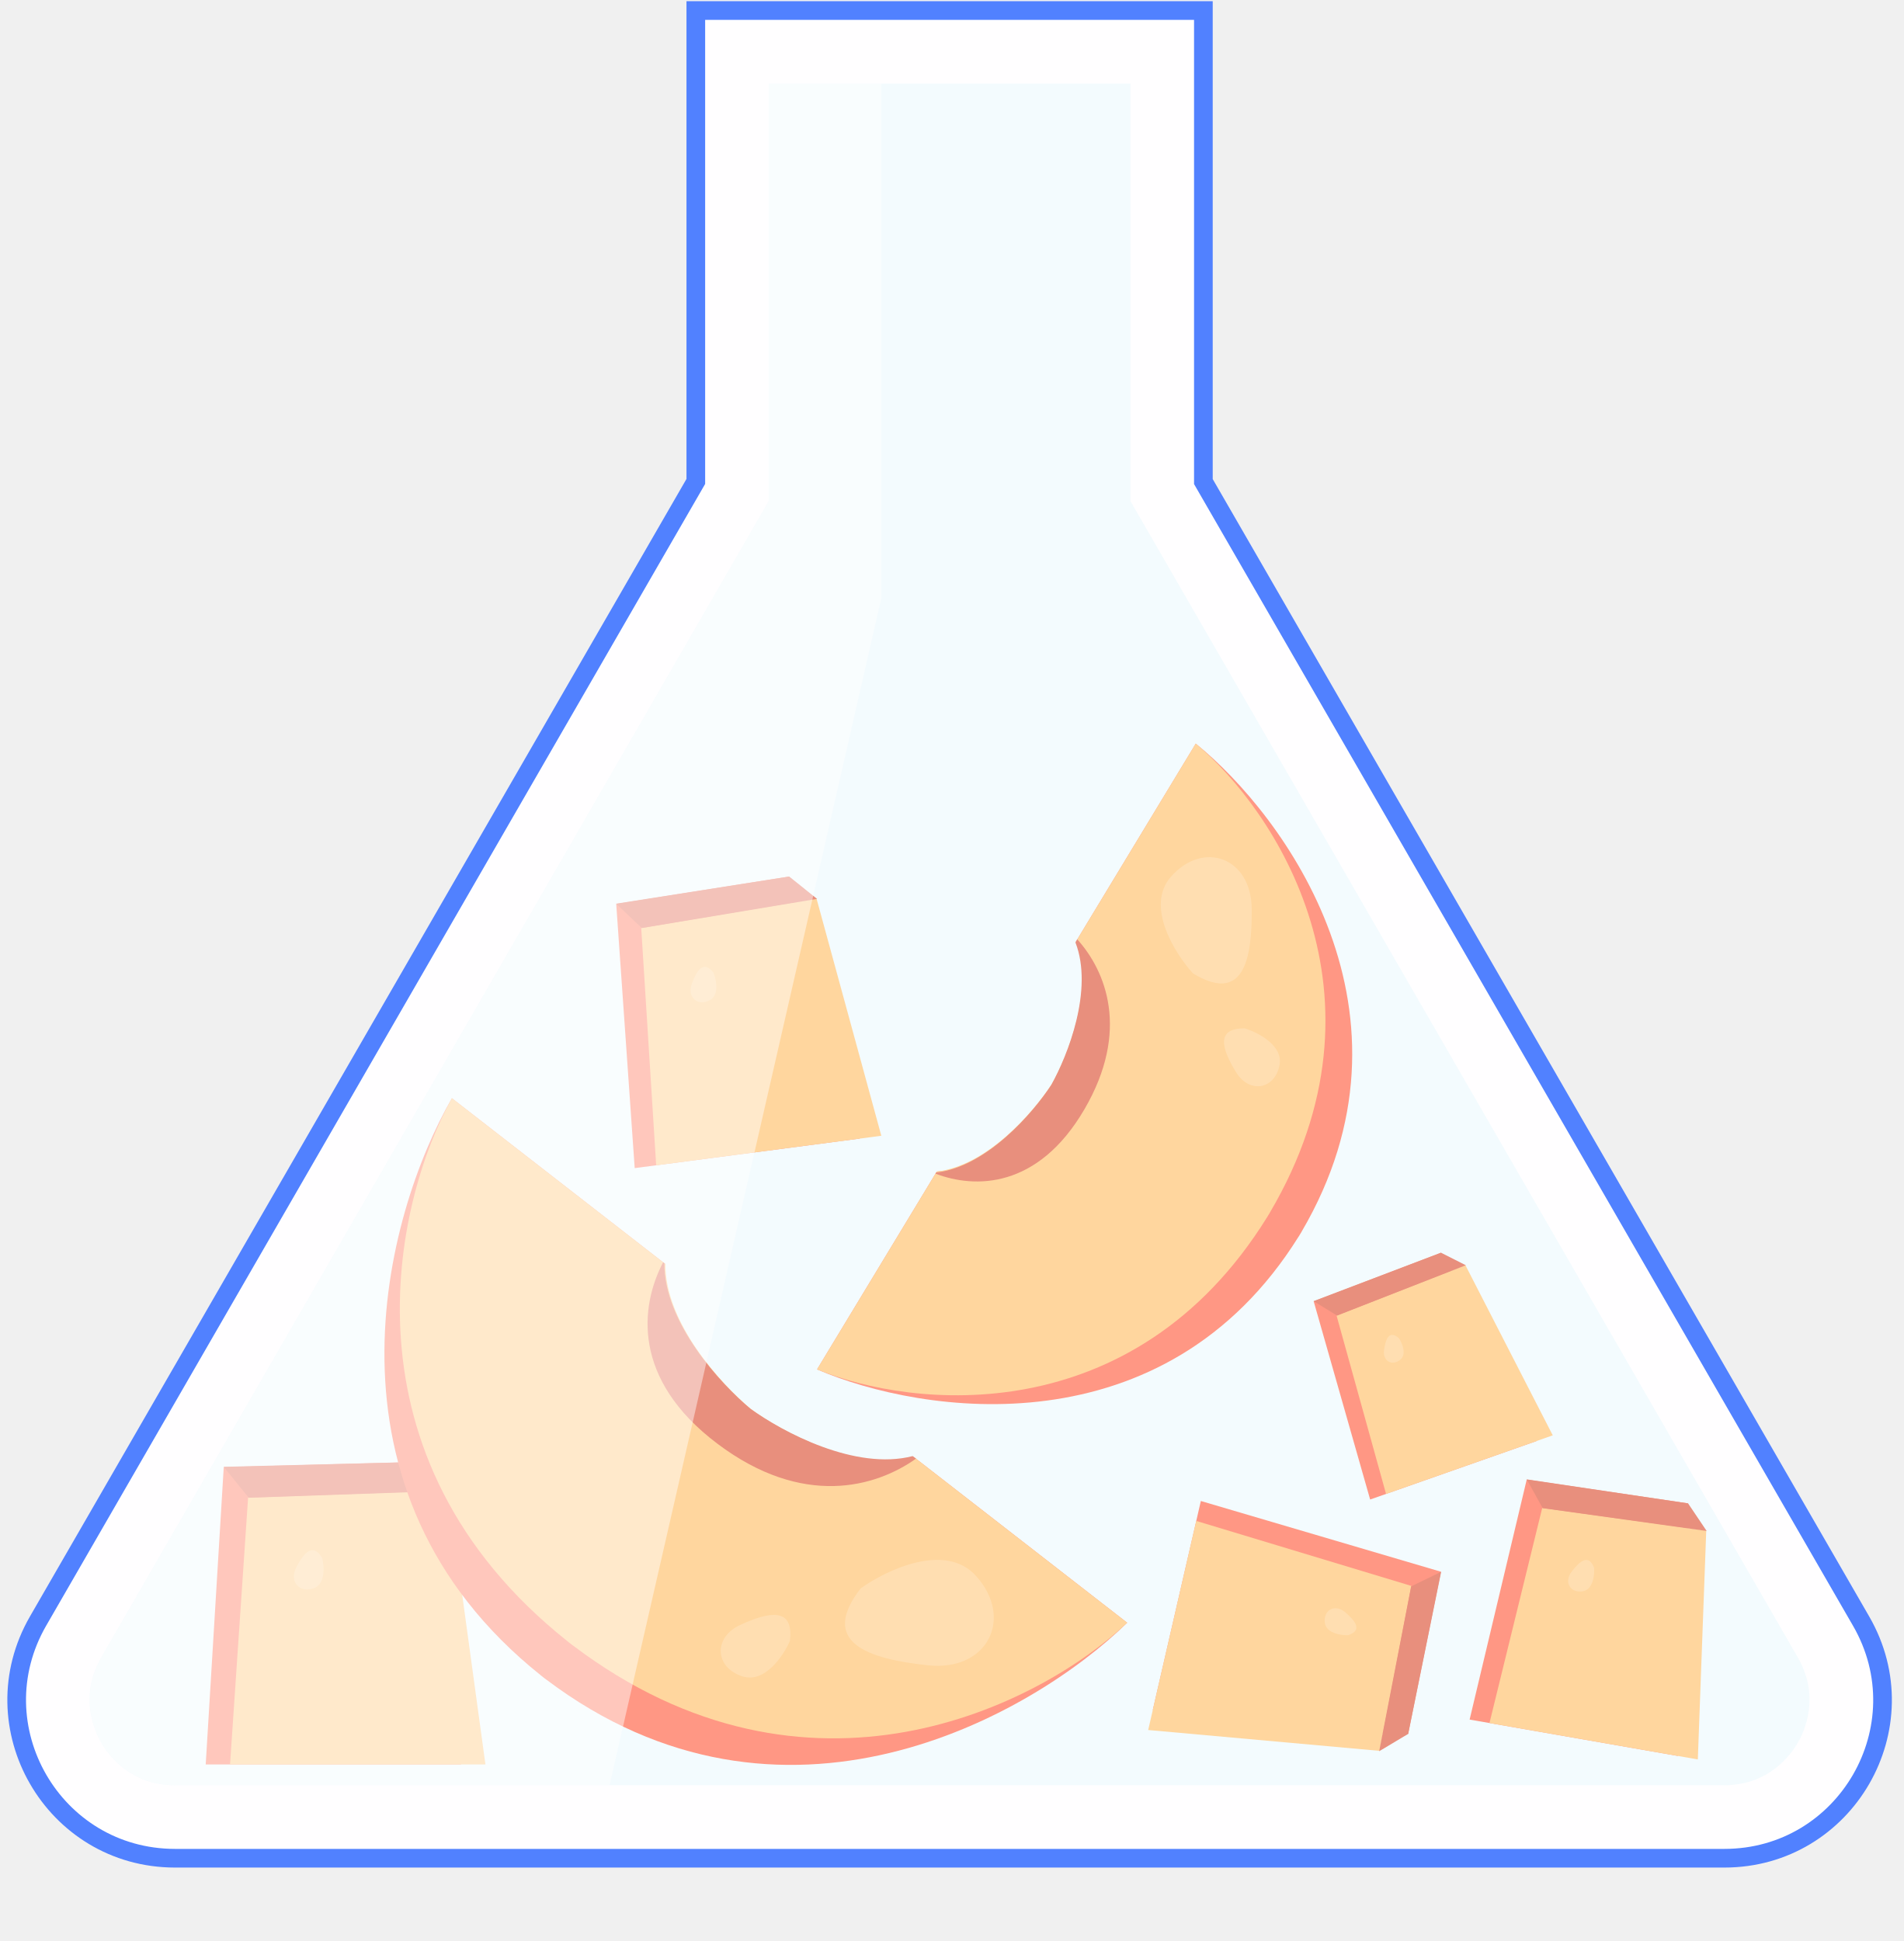
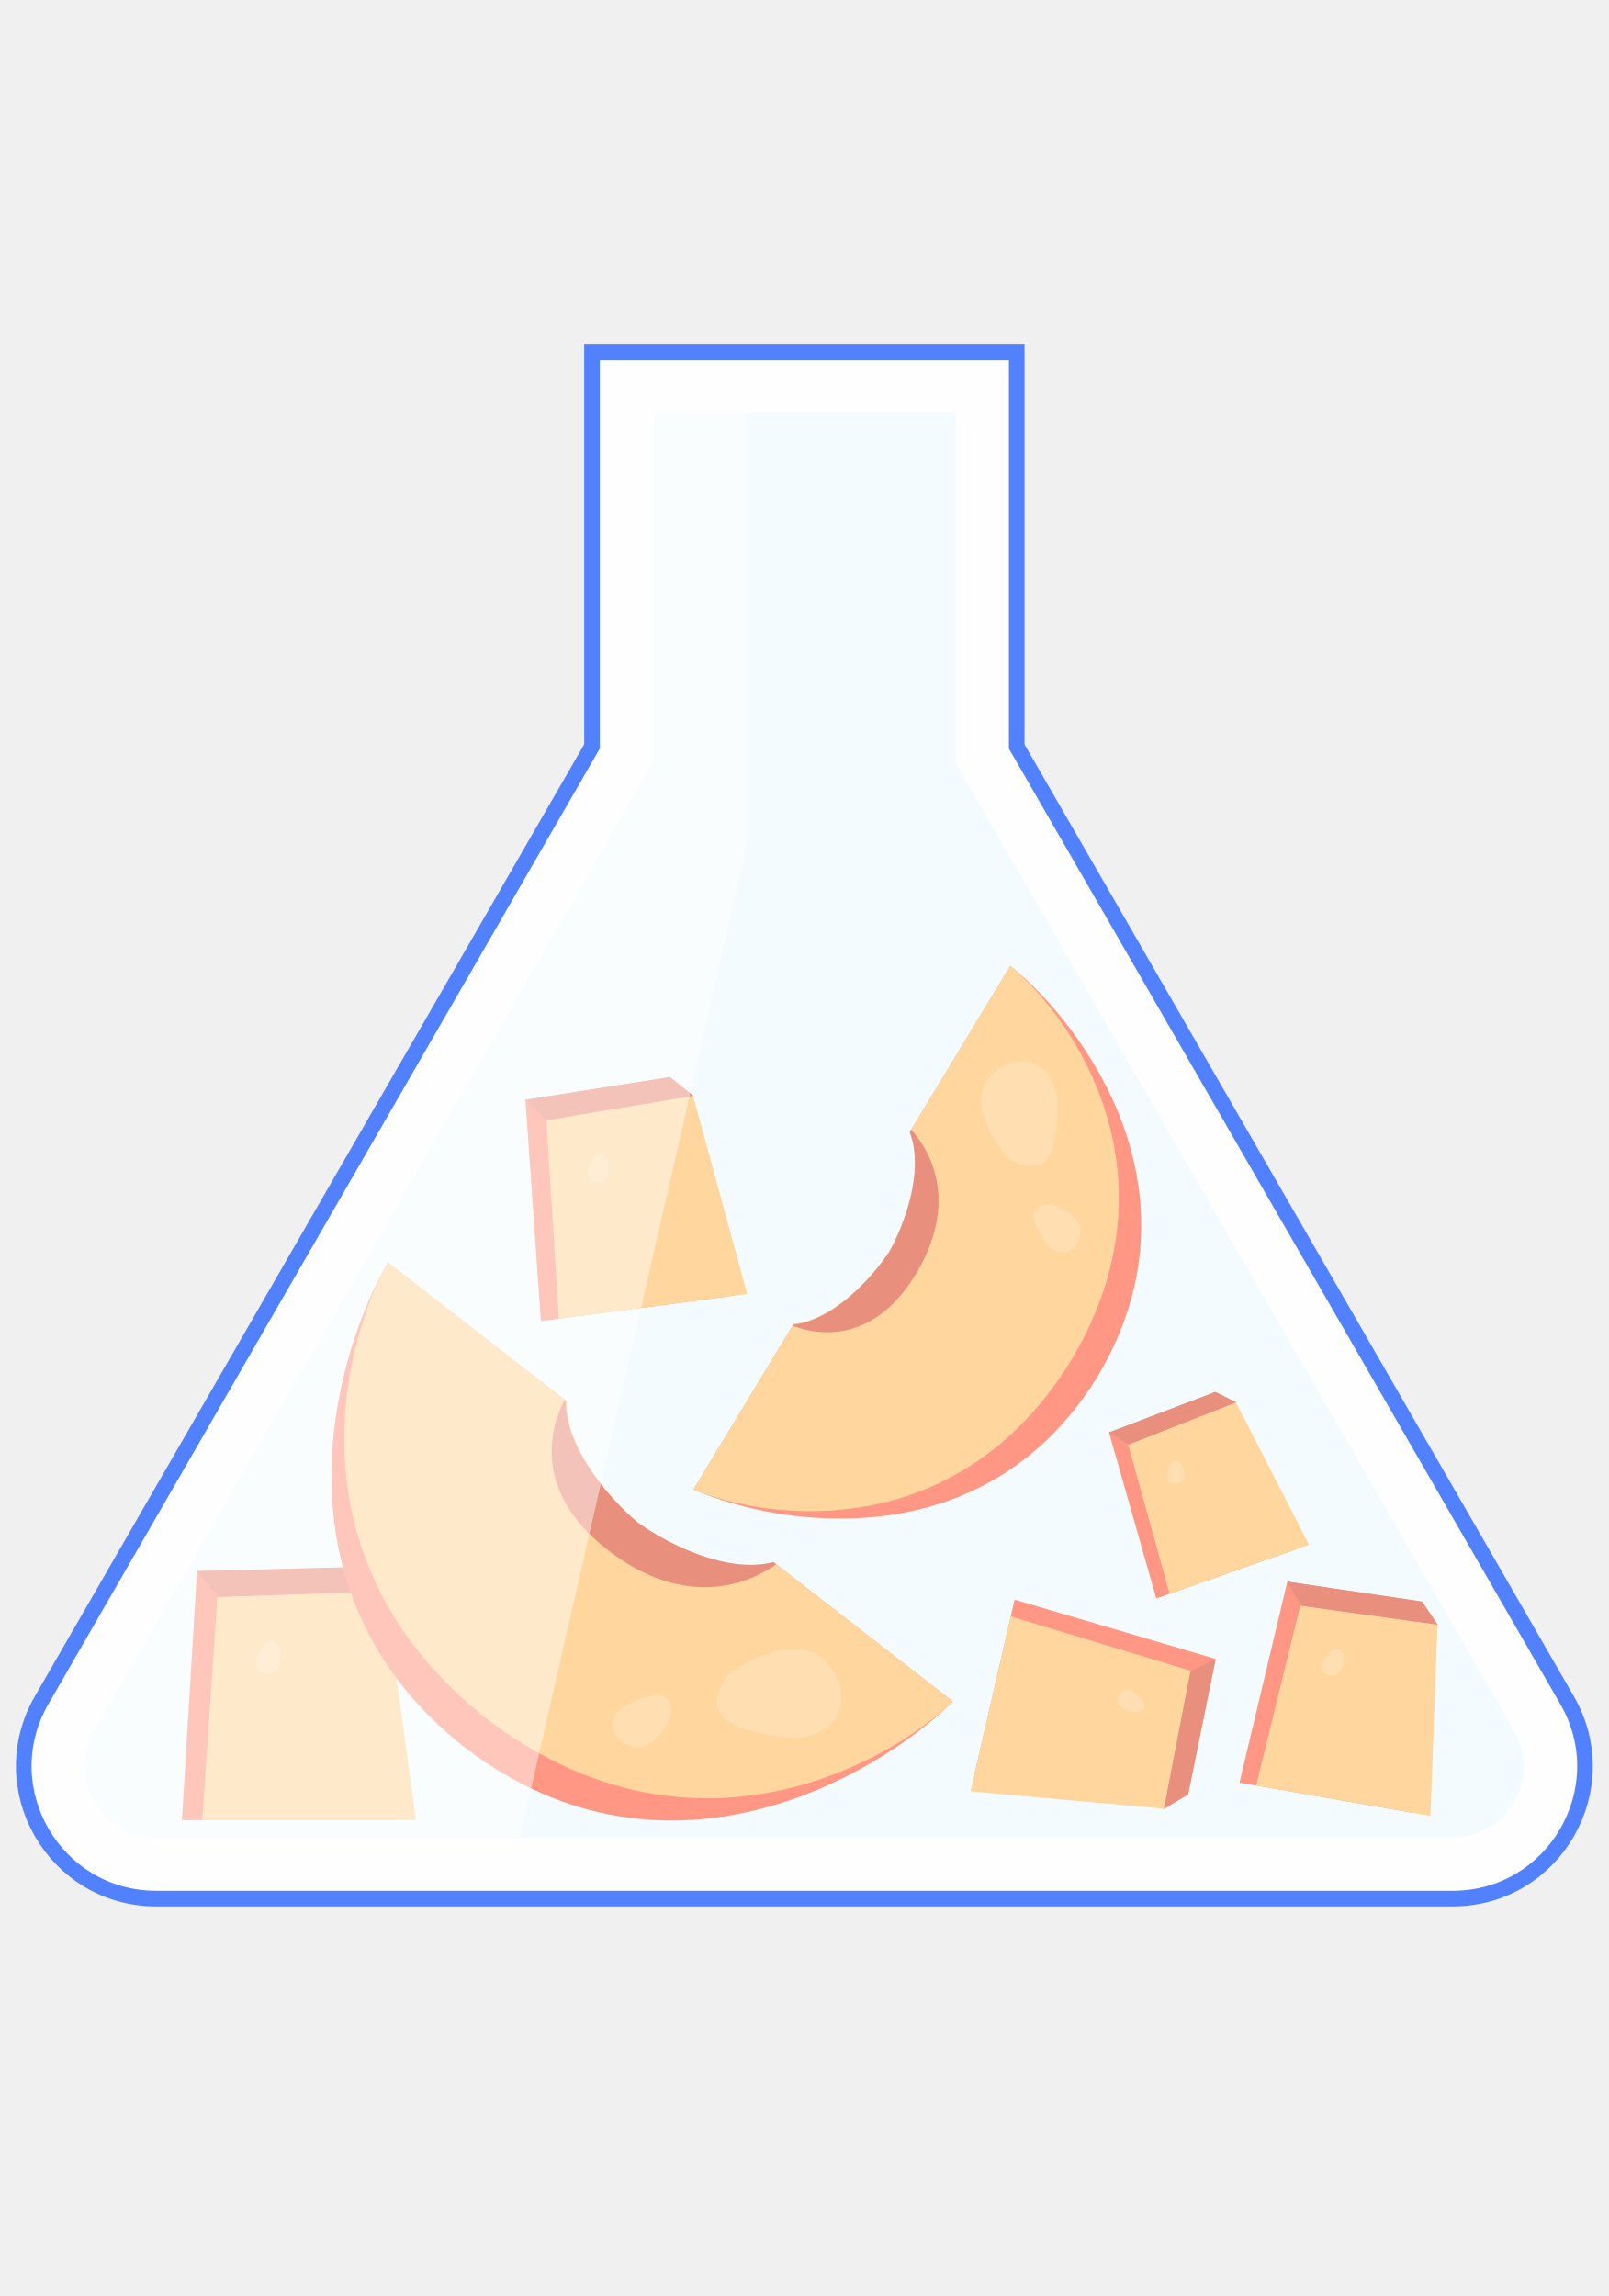
- <svg xmlns="http://www.w3.org/2000/svg" width="102" height="104" viewBox="0 0 102 104" fill="none">
-   <path d="M37.277 25.662V0.565H64.469V25.669V25.803L64.536 25.919L99.706 86.862L99.706 86.862C102.965 92.507 98.895 99.565 92.378 99.565H9.369C2.852 99.558 -1.218 92.507 2.041 86.855C2.041 86.855 2.041 86.855 2.041 86.855L37.21 25.912L37.277 25.796V25.662Z" fill="#FFFEFF" stroke="#5181FF" />
-   <path d="M92.372 95.654C94.743 95.654 95.921 94.057 96.317 93.373C96.712 92.688 97.502 90.871 96.317 88.81L60.562 26.848V4.475H41.179V26.856L5.424 88.81C4.238 90.871 5.029 92.681 5.424 93.373C5.819 94.057 6.998 95.654 9.369 95.654H92.372Z" fill="#C5F4FC" fill-opacity="0.2" />
-   <path fill-rule="evenodd" clip-rule="evenodd" d="M50.186 62.771L43.772 73.372C49.409 75.809 62.399 77.762 69.57 66.259L69.572 66.26C69.6 66.214 69.627 66.168 69.655 66.123C69.68 66.081 69.706 66.04 69.731 65.998L69.729 65.997C76.592 54.307 68.835 43.705 64.06 39.843L57.645 50.444C58.848 53.106 57.524 56.674 56.645 58.258C55.651 59.77 53.104 62.601 50.186 62.771Z" fill="#FF9784" />
-   <path fill-rule="evenodd" clip-rule="evenodd" d="M50.186 62.771L43.772 73.372C48.847 75.47 60.719 76.746 67.874 65.232L67.875 65.233C67.903 65.187 67.931 65.141 67.958 65.095C67.983 65.054 68.009 65.013 68.034 64.971L68.032 64.97C74.912 53.29 68.273 43.365 64.06 39.843L57.645 50.444C58.626 52.971 57.236 56.499 56.351 58.079C55.363 59.596 52.882 62.466 50.186 62.771Z" fill="#FFD69E" />
-   <path fill-rule="evenodd" clip-rule="evenodd" d="M50.117 62.885C52.233 63.696 55.603 63.701 58.091 59.445C60.563 55.215 59.226 52.007 57.713 50.331L57.614 50.495C58.595 53.023 57.204 56.553 56.319 58.132C55.331 59.648 52.85 62.519 50.155 62.823L50.117 62.885Z" fill="#E88F7D" />
-   <path d="M62.723 46.986C61.349 48.563 62.945 51.09 63.914 52.157C66.597 53.78 67.086 51.458 67.058 48.692C67.03 45.926 64.44 45.013 62.723 46.986Z" fill="white" fill-opacity="0.2" />
-   <path d="M68.55 57.055C68.741 56.008 67.387 55.316 66.686 55.101C65.09 55.088 65.479 56.231 66.21 57.434C66.941 58.637 68.311 58.364 68.55 57.055Z" fill="white" fill-opacity="0.2" />
-   <path d="M11.987 78.609L22.535 78.328L24.703 94.54H11.021L11.987 78.609Z" fill="#FF9784" />
-   <path d="M13.291 80.245L23.996 79.859L26.006 94.54H12.324L13.291 80.245Z" fill="#FFD69E" />
-   <path d="M24.026 79.881L22.535 78.328L11.984 78.593L13.326 80.249L24.026 79.881Z" fill="#E88F7D" />
-   <path d="M16.825 85.094C17.441 84.859 17.373 83.921 17.262 83.481C16.758 82.632 16.278 83.204 15.875 83.976C15.472 84.749 16.056 85.386 16.825 85.094Z" fill="white" fill-opacity="0.2" />
-   <path d="M81.791 79.278L90.435 80.552L89.894 94.086L78.732 92.136L81.791 79.278Z" fill="#FF9784" />
-   <path d="M82.621 80.799L91.409 82.009L90.958 94.272L79.796 92.322L82.621 80.799Z" fill="#FFD69E" />
-   <path d="M91.431 82.031L90.436 80.552L81.79 79.265L82.648 80.807L91.431 82.031Z" fill="#E88F7D" />
-   <path d="M84.814 85.257C85.35 85.154 85.428 84.379 85.4 84.004C85.11 83.24 84.636 83.638 84.198 84.211C83.759 84.783 84.145 85.387 84.814 85.257Z" fill="white" fill-opacity="0.2" />
-   <path d="M33.013 48.433L42.278 46.965L46.064 61.005L34.003 62.588L33.013 48.433Z" fill="#FF9784" />
-   <path d="M34.352 49.724L43.744 48.146L47.215 60.855L35.153 62.437L34.352 49.724Z" fill="#FFD69E" />
-   <path d="M43.773 48.162L42.279 46.965L33.009 48.42L34.383 49.724L43.773 48.162Z" fill="#E88F7D" />
-   <path d="M38.029 53.59C38.544 53.312 38.376 52.493 38.227 52.118C37.685 51.428 37.327 51.987 37.062 52.715C36.796 53.442 37.384 53.937 38.029 53.59Z" fill="white" fill-opacity="0.2" />
-   <path d="M77.195 84.214L75.44 92.903L61.758 91.627L64.333 80.424L77.195 84.214Z" fill="#FF9784" />
-   <path d="M75.609 84.974L73.91 93.812L61.512 92.695L64.087 81.492L75.609 84.974Z" fill="#FFD69E" />
-   <path d="M73.887 93.832L75.44 92.904L77.208 84.215L75.6 85.001L73.887 93.832Z" fill="#E88F7D" />
-   <path d="M70.976 86.956C71.052 87.504 71.833 87.625 72.214 87.617C73.004 87.364 72.626 86.863 72.069 86.388C71.513 85.912 70.881 86.27 70.976 86.956Z" fill="white" fill-opacity="0.2" />
-   <path d="M70.378 69.725L77.198 67.121L82.334 77.206L73.403 80.345L70.378 69.725Z" fill="#FF9784" />
-   <path d="M71.605 70.494L78.504 67.785L83.186 76.906L74.255 80.046L71.605 70.494Z" fill="#FFD69E" />
-   <path d="M78.529 67.793L77.199 67.121L70.373 69.716L71.629 70.489L78.529 67.793Z" fill="#E88F7D" />
-   <path d="M75.025 72.847C75.373 72.553 75.113 71.956 74.94 71.695C74.416 71.256 74.234 71.74 74.148 72.336C74.062 72.933 74.59 73.215 75.025 72.847Z" fill="white" fill-opacity="0.2" />
-   <path fill-rule="evenodd" clip-rule="evenodd" d="M35.648 67.729L24.21 58.843C20.615 65.058 16.586 79.876 28.97 89.762L28.968 89.764C29.015 89.801 29.062 89.837 29.11 89.874C29.156 89.91 29.203 89.947 29.25 89.984L29.252 89.982C41.894 99.536 55.255 91.967 60.388 86.947L48.95 78.061C45.694 79.097 41.73 77.075 40.011 75.84C38.39 74.48 35.45 71.139 35.648 67.729Z" fill="#FF9784" />
-   <path fill-rule="evenodd" clip-rule="evenodd" d="M35.648 67.729L24.21 58.843C21.085 64.452 17.994 78.063 30.392 87.932L30.39 87.933C30.438 87.97 30.485 88.006 30.532 88.043C30.579 88.079 30.626 88.116 30.673 88.153L30.674 88.151C43.302 97.723 55.726 91.362 60.388 86.947L48.95 78.061C45.881 78.858 41.971 76.764 40.258 75.522C38.631 74.169 35.636 70.899 35.648 67.729Z" fill="#FFD69E" />
-   <path fill-rule="evenodd" clip-rule="evenodd" d="M35.526 67.634C34.297 69.981 33.834 73.893 38.439 77.359C43.014 80.804 46.92 79.686 49.072 78.156L48.893 78.018C45.824 78.814 41.915 76.72 40.202 75.479C38.575 74.126 35.58 70.856 35.592 67.685L35.526 67.634Z" fill="#E88F7D" />
-   <path d="M52.276 84.426C50.63 82.617 47.48 84.126 46.11 85.107C43.861 88.002 46.491 88.885 49.707 89.227C52.922 89.57 54.333 86.687 52.276 84.426Z" fill="white" fill-opacity="0.2" />
-   <path d="M39.795 89.826C40.985 90.19 41.971 88.711 42.316 87.926C42.548 86.075 41.168 86.372 39.672 87.058C38.176 87.743 38.308 89.371 39.795 89.826Z" fill="white" fill-opacity="0.2" />
-   <path opacity="0.46" d="M5.424 93.373C5.029 92.688 4.238 90.871 5.424 88.81L41.179 26.848V4.475H47.214V32.065L32.658 95.654H9.369C6.998 95.654 5.819 94.057 5.424 93.373Z" fill="#FFFEFF" />
+ <svg xmlns="http://www.w3.org/2000/svg" width="103" height="147" viewBox="0 0 103 147" fill="none">
+   <path d="M37.904 47.654V22.558H65.096V47.662V47.796L65.163 47.912L100.333 108.855L100.333 108.855C103.592 114.499 99.522 121.557 93.005 121.557H9.996C3.479 121.55 -0.591 114.499 2.668 108.847C2.668 108.847 2.668 108.847 2.668 108.847L37.837 47.904L37.904 47.788V47.654Z" fill="#FFFEFF" stroke="#5181FF" />
+   <path d="M92.999 117.647C95.37 117.647 96.548 116.05 96.943 115.365C97.339 114.681 98.129 112.864 96.943 110.803L61.188 48.841V26.468H41.806V48.848L6.051 110.803C4.865 112.864 5.656 114.673 6.051 115.365C6.446 116.05 7.624 117.647 9.996 117.647H92.999Z" fill="#C5F4FC" fill-opacity="0.2" />
+   <path fill-rule="evenodd" clip-rule="evenodd" d="M50.813 84.763L44.398 95.364C50.036 97.802 63.026 99.755 70.197 88.251L70.199 88.252C70.227 88.207 70.254 88.161 70.281 88.115C70.307 88.074 70.332 88.032 70.358 87.99L70.356 87.989C77.219 76.299 69.462 65.698 64.686 61.835L58.272 72.436C59.475 75.099 58.151 78.667 57.273 80.25C56.278 81.763 53.731 84.594 50.813 84.763Z" fill="#FF9784" />
+   <path fill-rule="evenodd" clip-rule="evenodd" d="M50.813 84.763L44.398 95.364C49.474 97.462 61.346 98.738 68.501 87.225L68.502 87.226C68.53 87.18 68.558 87.134 68.585 87.088C68.61 87.047 68.636 87.005 68.661 86.963L68.659 86.963C75.539 75.283 68.9 65.358 64.686 61.835L58.272 72.436C59.253 74.964 57.863 78.492 56.978 80.072C55.99 81.588 53.509 84.459 50.813 84.763Z" fill="#FFD69E" />
+   <path fill-rule="evenodd" clip-rule="evenodd" d="M50.744 84.877C52.86 85.689 56.23 85.694 58.718 81.437C61.191 77.208 59.853 74 58.34 72.324L58.241 72.488C59.222 75.016 57.831 78.546 56.946 80.125C55.958 81.641 53.477 84.511 50.782 84.816L50.744 84.877Z" fill="#E88F7D" />
+   <path d="M63.35 68.978C61.976 70.556 63.572 73.083 64.541 74.149C67.224 75.773 67.713 73.451 67.685 70.685C67.657 67.918 65.067 67.006 63.35 68.978Z" fill="white" fill-opacity="0.2" />
+   <path d="M69.177 79.047C69.368 78 68.014 77.309 67.312 77.094C65.717 77.081 66.106 78.224 66.837 79.427C67.568 80.63 68.938 80.356 69.177 79.047Z" fill="white" fill-opacity="0.2" />
+   <path d="M12.614 100.602L23.162 100.321L25.33 116.532H11.648L12.614 100.602Z" fill="#FF9784" />
+   <path d="M13.918 102.238L24.623 101.852L26.633 116.532H12.951L13.918 102.238Z" fill="#FFD69E" />
+   <path d="M24.653 101.874L23.162 100.321L12.611 100.586L13.953 102.242L24.653 101.874Z" fill="#E88F7D" />
+   <path d="M17.452 107.086C18.068 106.852 18 105.914 17.889 105.474C17.385 104.625 16.905 105.197 16.502 105.969C16.099 106.741 16.683 107.379 17.452 107.086Z" fill="white" fill-opacity="0.2" />
+   <path d="M82.418 101.271L91.062 102.544L90.521 116.079L79.359 114.129L82.418 101.271Z" fill="#FF9784" />
+   <path d="M83.248 102.791L92.037 104.002L91.585 116.264L80.423 114.315L83.248 102.791Z" fill="#FFD69E" />
+   <path d="M92.058 104.024L91.062 102.544L82.417 101.258L83.275 102.799L92.058 104.024Z" fill="#E88F7D" />
+   <path d="M85.441 107.25C85.977 107.147 86.055 106.372 86.027 105.997C85.737 105.233 85.263 105.631 84.825 106.203C84.386 106.776 84.772 107.379 85.441 107.25Z" fill="white" fill-opacity="0.2" />
+   <path d="M33.64 70.426L42.905 68.958L46.691 82.998L34.63 84.581L33.64 70.426Z" fill="#FF9784" />
+   <path d="M34.979 71.717L44.371 70.138L47.841 82.847L35.78 84.43L34.979 71.717Z" fill="#FFD69E" />
+   <path d="M44.401 70.155L42.906 68.958L33.636 70.412L35.01 71.717L44.401 70.155Z" fill="#E88F7D" />
+   <path d="M38.656 75.582C39.171 75.305 39.003 74.485 38.854 74.11C38.312 73.42 37.954 73.98 37.688 74.707C37.423 75.435 38.011 75.929 38.656 75.582Z" fill="white" fill-opacity="0.2" />
+   <path d="M77.822 106.207L76.067 114.896L62.385 113.619L64.96 102.416L77.822 106.207Z" fill="#FF9784" />
+   <path d="M76.236 106.967L74.537 115.805L62.139 114.688L64.714 103.485L76.236 106.967Z" fill="#FFD69E" />
+   <path d="M74.514 115.825L76.067 114.897L77.835 106.208L76.227 106.994L74.514 115.825Z" fill="#E88F7D" />
+   <path d="M71.603 108.948C71.678 109.496 72.46 109.617 72.841 109.609C73.631 109.356 73.253 108.855 72.696 108.38C72.14 107.905 71.508 108.263 71.603 108.948Z" fill="white" fill-opacity="0.2" />
+   <path d="M71.005 91.718L77.825 89.114L82.961 99.198L74.03 102.338L71.005 91.718Z" fill="#FF9784" />
+   <path d="M72.232 92.487L79.131 89.778L83.812 98.899L74.882 102.039L72.232 92.487Z" fill="#FFD69E" />
+   <path d="M79.156 89.786L77.826 89.114L71 91.709L72.256 92.481L79.156 89.786Z" fill="#E88F7D" />
+   <path d="M75.652 94.84C76 94.546 75.74 93.949 75.567 93.687C75.043 93.249 74.861 93.733 74.775 94.329C74.689 94.925 75.216 95.208 75.652 94.84Z" fill="white" fill-opacity="0.2" />
+   <path fill-rule="evenodd" clip-rule="evenodd" d="M36.275 89.721L24.837 80.836C21.242 87.051 17.213 101.869 29.597 111.755L29.595 111.757C29.642 111.794 29.689 111.83 29.737 111.866C29.783 111.903 29.83 111.94 29.878 111.976L29.879 111.974C42.521 121.529 55.882 113.96 61.015 108.94L49.576 100.054C46.321 101.09 42.357 99.067 40.638 97.833C39.017 96.472 36.077 93.132 36.275 89.721Z" fill="#FF9784" />
+   <path fill-rule="evenodd" clip-rule="evenodd" d="M36.275 89.721L24.837 80.836C21.712 86.445 18.621 100.056 31.019 109.924L31.017 109.926C31.065 109.963 31.112 109.999 31.159 110.035C31.206 110.072 31.253 110.109 31.3 110.145L31.301 110.144C43.929 119.716 56.353 113.354 61.015 108.94L49.576 100.054C46.508 100.85 42.598 98.756 40.885 97.515C39.258 96.162 36.263 92.892 36.275 89.721Z" fill="#FFD69E" />
+   <path fill-rule="evenodd" clip-rule="evenodd" d="M36.153 89.627C34.924 91.974 34.461 95.885 39.066 99.352C43.641 102.796 47.547 101.678 49.698 100.149L49.52 100.011C46.451 100.807 42.542 98.713 40.829 97.472C39.202 96.118 36.207 92.849 36.219 89.678L36.153 89.627Z" fill="#E88F7D" />
+   <path d="M52.903 106.418C51.257 104.61 48.107 106.119 46.737 107.1C44.488 109.995 47.118 110.877 50.334 111.22C53.549 111.563 54.96 108.68 52.903 106.418Z" fill="white" fill-opacity="0.2" />
+   <path d="M40.422 111.819C41.612 112.183 42.598 110.704 42.943 109.919C43.175 108.068 41.795 108.365 40.299 109.05C38.803 109.736 38.934 111.364 40.422 111.819Z" fill="white" fill-opacity="0.2" />
+   <path opacity="0.46" d="M6.051 115.365C5.656 114.681 4.865 112.864 6.051 110.803L41.806 48.841V26.468H47.841V54.057L33.285 117.647H9.996C7.624 117.647 6.446 116.05 6.051 115.365Z" fill="#FFFEFF" />
</svg>
